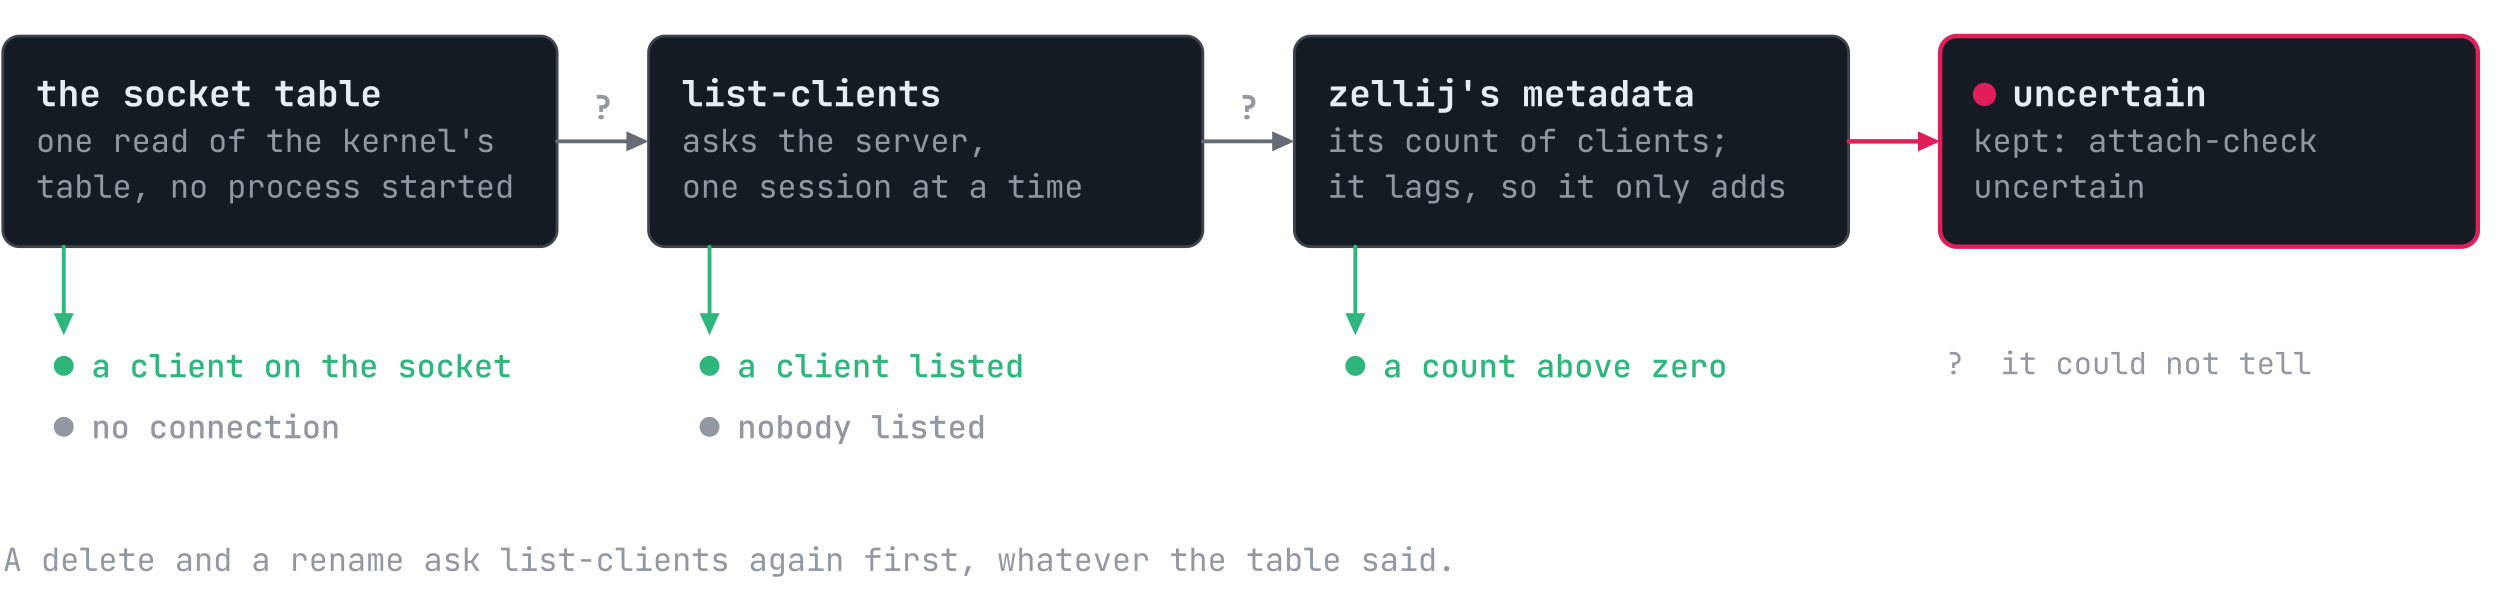
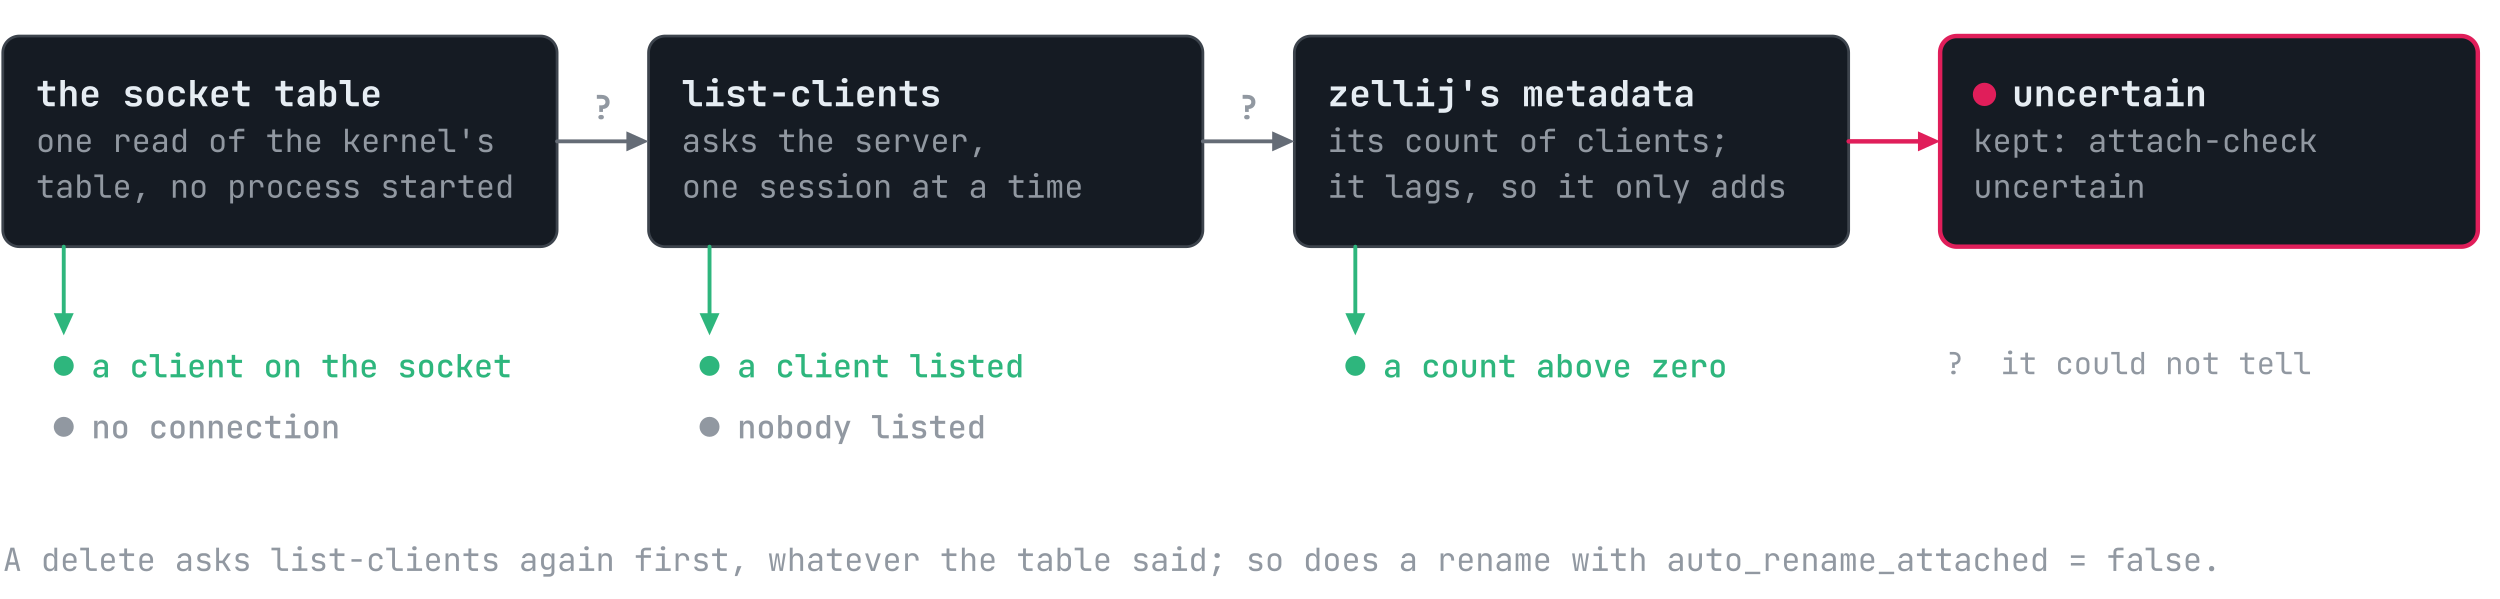
<svg xmlns="http://www.w3.org/2000/svg" viewBox="-1 -1 902 216" width="902" height="216" role="img" aria-label="How a pass tells whether a client is attached. The kernel's socket table answers first: a connection with an open other end means attached, no connection means no client. When the table cannot tell, zellij's list-clients is asked, one session at a time. When that gives no answer, zellij's count in its metadata file can add a client. When nothing can tell, the session is kept as uncertain.">
  <defs>
    <path id="g0" d="M360 0Q281 0 236 -44Q192 -88 192 -165V-437H43V-550H192V-705H318V-550H529V-437H318V-165Q318 -113 369 -113H519V0Z" />
    <path id="g1" d="M77 0V-730H202V-550L199 -445H233L199 -416Q199 -484 238 -522Q278 -560 347 -560Q428 -560 476 -506Q525 -452 525 -361V0H400V-348Q400 -398 374 -425Q348 -452 301 -452Q255 -452 228 -424Q202 -396 202 -344V0Z" />
    <path id="g2" d="M301 10Q231 10 179 -17Q127 -44 98 -92Q70 -141 70 -206V-344Q70 -409 98 -458Q127 -506 179 -533Q231 -560 301 -560Q370 -560 422 -533Q473 -506 502 -458Q530 -409 530 -344V-245H191V-206Q191 -148 219 -118Q247 -89 302 -89Q344 -89 370 -104Q396 -118 403 -146H526Q512 -75 450 -32Q389 10 301 10ZM409 -315V-345Q409 -402 382 -432Q355 -463 301 -463Q247 -463 219 -432Q191 -401 191 -344V-323L418 -325Z" />
    <path id="g3" d="M279 9Q216 9 169 -11Q122 -31 96 -66Q69 -102 67 -150H192Q194 -124 218 -108Q241 -92 279 -92H323Q369 -92 392 -110Q415 -128 415 -159Q415 -188 394 -204Q374 -221 331 -226L263 -236Q169 -249 125 -286Q81 -323 81 -397Q81 -474 133 -516Q185 -559 286 -559H324Q416 -559 471 -518Q526 -477 530 -408H405Q402 -430 380 -444Q359 -458 324 -458H286Q243 -458 224 -442Q204 -427 204 -397Q204 -369 221 -356Q238 -342 276 -336L347 -326Q445 -312 492 -274Q538 -235 538 -160Q538 -80 484 -36Q429 9 323 9Z" />
    <path id="g4" d="M300 9Q230 9 178 -18Q127 -44 98 -92Q70 -141 70 -207V-343Q70 -409 98 -458Q127 -506 178 -532Q230 -559 300 -559Q371 -559 422 -532Q473 -506 502 -458Q530 -409 530 -344V-207Q530 -141 502 -92Q473 -44 422 -18Q371 9 300 9ZM300 -100Q350 -100 378 -128Q405 -155 405 -207V-343Q405 -396 378 -423Q350 -450 300 -450Q251 -450 223 -423Q195 -396 195 -343V-207Q195 -155 223 -128Q251 -100 300 -100Z" />
    <path id="g5" d="M303 10Q233 10 180 -16Q128 -43 99 -92Q70 -140 70 -206V-344Q70 -411 99 -459Q128 -507 180 -534Q233 -560 303 -560Q407 -560 469 -506Q531 -453 534 -361H409Q406 -404 378 -428Q351 -451 303 -451Q253 -451 224 -424Q195 -396 195 -345V-206Q195 -155 224 -127Q253 -99 303 -99Q351 -99 378 -122Q406 -146 409 -189H534Q531 -97 469 -44Q407 10 303 10Z" />
    <path id="g6" d="M80 0V-730H205V-334H292L426 -550H566L400 -284L569 0H426L292 -228H205V0Z" />
    <path id="g7" d="M239 10Q154 10 105 -35Q56 -80 56 -156Q56 -237 110 -281Q164 -325 263 -325H400V-372Q400 -412 374 -434Q348 -457 303 -457Q262 -457 235 -439Q208 -421 203 -390H81Q90 -468 151 -514Q212 -560 307 -560Q408 -560 466 -510Q525 -459 525 -373V0H404V-96H384L404 -123Q404 -62 359 -26Q314 10 239 10ZM280 -84Q333 -84 366 -111Q400 -138 400 -181V-248H265Q227 -248 204 -226Q181 -204 181 -168Q181 -129 208 -106Q234 -84 280 -84Z" />
    <path id="g8" d="M347 10Q279 10 239 -28Q199 -67 199 -134L227 -105H199V0H77V-730H202V-576L198 -445H227L199 -416Q199 -483 239 -522Q279 -560 347 -560Q430 -560 480 -503Q530 -446 530 -349V-200Q530 -104 480 -47Q430 10 347 10ZM303 -98Q351 -98 378 -126Q405 -154 405 -206V-344Q405 -396 378 -424Q351 -452 303 -452Q256 -452 229 -424Q202 -395 202 -344V-206Q202 -155 229 -126Q256 -98 303 -98Z" />
    <path id="g9" d="M384 0Q330 0 290 -22Q249 -44 226 -84Q203 -125 203 -178V-617H27V-730H328V-178Q328 -148 346 -130Q363 -113 393 -113H559V0Z" />
    <path id="g10" d="M300 8Q234 8 186 -17Q138 -42 112 -90Q85 -137 85 -202V-348Q85 -414 112 -461Q138 -508 186 -533Q234 -558 300 -558Q366 -558 414 -533Q462 -508 488 -461Q515 -414 515 -349V-202Q515 -137 488 -90Q462 -42 414 -17Q366 8 300 8ZM300 -72Q359 -72 392 -105Q425 -138 425 -202V-348Q425 -412 392 -445Q359 -478 300 -478Q242 -478 208 -445Q175 -412 175 -348V-202Q175 -138 208 -105Q242 -72 300 -72Z" />
    <path id="g11" d="M92 0V-550H182V-445H201L182 -424Q182 -489 221 -524Q260 -560 329 -560Q412 -560 461 -509Q510 -458 510 -370V0H420V-360Q420 -419 388 -450Q357 -482 303 -482Q247 -482 214 -448Q182 -414 182 -350V0Z" />
    <path id="g12" d="M300 10Q235 10 186 -16Q138 -42 112 -90Q85 -137 85 -200V-350Q85 -414 112 -461Q138 -508 186 -534Q235 -560 300 -560Q365 -560 414 -534Q462 -508 488 -461Q515 -414 515 -350V-253H173V-200Q173 -135 206 -100Q239 -66 300 -66Q352 -66 384 -84Q416 -103 423 -140H513Q504 -71 446 -30Q387 10 300 10ZM427 -313V-350Q427 -415 394 -450Q362 -485 300 -485Q239 -485 206 -450Q173 -415 173 -350V-321H434Z" />
    <path id="g13" d="M111 0V-550H199V-445H220L191 -380Q191 -469 230 -514Q268 -560 344 -560Q431 -560 482 -506Q534 -451 534 -358V-325H444V-350Q444 -415 412 -450Q381 -484 323 -484Q266 -484 234 -449Q201 -414 201 -350V0Z" />
    <path id="g14" d="M252 10Q165 10 115 -34Q65 -79 65 -155Q65 -232 115 -276Q165 -320 250 -320H420V-375Q420 -426 390 -454Q359 -481 303 -481Q254 -481 221 -460Q188 -440 183 -405H93Q102 -476 160 -518Q218 -560 305 -560Q400 -560 455 -511Q510 -462 510 -378V0H422V-105H407L422 -120Q422 -60 376 -25Q329 10 252 10ZM274 -61Q338 -61 379 -93Q420 -125 420 -175V-253H252Q207 -253 181 -228Q155 -203 155 -160Q155 -114 186 -88Q218 -61 274 -61Z" />
    <path id="g15" d="M268 10Q186 10 136 -45Q85 -100 85 -194V-355Q85 -450 135 -505Q185 -560 268 -560Q336 -560 377 -523Q418 -486 418 -424L400 -445H420L418 -570V-730H508V0H418V-105H400L418 -126Q418 -63 377 -26Q336 10 268 10ZM298 -68Q354 -68 386 -103Q418 -138 418 -200V-350Q418 -412 386 -447Q354 -482 298 -482Q241 -482 208 -448Q175 -414 175 -350V-200Q175 -136 208 -102Q241 -68 298 -68Z" />
    <path id="g16" d="M220 0V-413H60V-495H220V-590Q220 -655 261 -692Q302 -730 374 -730H535V-648H374Q343 -648 326 -634Q310 -619 310 -590V-495H535V-413H310V0Z" />
    <path id="g17" d="M360 0Q289 0 250 -38Q210 -76 210 -145V-468H55V-550H210V-705H300V-550H520V-468H300V-145Q300 -82 360 -82H510V0Z" />
    <path id="g18" d="M92 0V-730H182V-550V-445H201L182 -424Q182 -489 221 -524Q260 -560 329 -560Q412 -560 461 -509Q510 -458 510 -370V0H420V-360Q420 -419 388 -452Q357 -484 303 -484Q247 -484 214 -449Q182 -414 182 -350V0Z" />
    <path id="g19" d="M95 0V-730H185V-323H291L451 -550H554L369 -288L557 0H452L292 -245H185V0Z" />
    <path id="g20" d="M375 0Q327 0 291 -19Q255 -38 235 -73Q215 -108 215 -155V-648H30V-730H305V-155Q305 -121 324 -102Q343 -82 375 -82H550V0Z" />
    <path id="g21" d="M258 -430 246 -580V-730H343V-580L332 -430Z" />
    <path id="g22" d="M283 8Q227 8 186 -10Q144 -27 120 -59Q95 -91 90 -135H180Q186 -106 212 -89Q239 -72 283 -72H325Q378 -72 404 -94Q430 -115 430 -151Q430 -186 406 -206Q383 -227 337 -234L263 -246Q182 -260 142 -296Q103 -333 103 -403Q103 -477 150 -518Q197 -558 291 -558H329Q408 -558 456 -521Q504 -484 514 -421H424Q418 -447 394 -462Q370 -478 329 -478H291Q240 -478 216 -459Q193 -440 193 -402Q193 -368 213 -352Q233 -336 276 -329L350 -317Q439 -303 480 -265Q520 -227 520 -155Q520 -79 472 -36Q423 8 325 8Z" />
    <path id="g23" d="M332 10Q264 10 223 -26Q182 -63 182 -126L200 -105H182V0H92V-730H182V-570L180 -445H200L182 -424Q182 -486 224 -523Q265 -560 332 -560Q415 -560 465 -505Q515 -450 515 -355V-194Q515 -100 465 -45Q415 10 332 10ZM302 -68Q359 -68 392 -102Q425 -136 425 -200V-350Q425 -414 392 -448Q359 -482 302 -482Q247 -482 214 -447Q182 -412 182 -350V-200Q182 -138 214 -103Q247 -68 302 -68Z" />
    <path id="g24" d="M165 160 245 -151H375L245 160Z" />
    <path id="g25" d="M92 180V-550H182V-445H200L182 -424Q182 -487 224 -524Q265 -560 333 -560Q416 -560 466 -506Q515 -451 515 -356V-195Q515 -132 492 -86Q470 -40 430 -15Q389 10 333 10Q266 10 224 -27Q182 -64 182 -126L200 -105H180L182 20V180ZM303 -68Q360 -68 392 -102Q425 -136 425 -200V-350Q425 -414 392 -448Q360 -482 303 -482Q248 -482 215 -447Q182 -412 182 -350V-200Q182 -138 215 -103Q248 -68 303 -68Z" />
    <path id="g26" d="M304 10Q238 10 188 -15Q139 -40 112 -88Q85 -135 85 -200V-350Q85 -416 112 -463Q139 -510 188 -535Q238 -560 304 -560Q399 -560 457 -509Q515 -458 518 -370H428Q425 -423 392 -452Q360 -480 304 -480Q245 -480 210 -446Q175 -413 175 -351V-200Q175 -138 210 -104Q245 -70 304 -70Q360 -70 392 -99Q425 -128 428 -180H518Q515 -92 457 -41Q399 10 304 10Z" />
    <path id="g27" d="M76 0V-114H268V-437H101V-550H388V-114H558V0ZM318 -642Q280 -642 258 -662Q236 -681 236 -714Q236 -747 258 -766Q280 -786 318 -786Q356 -786 378 -766Q400 -747 400 -714Q400 -681 378 -662Q356 -642 318 -642Z" />
    <path id="g28" d="M140 -272V-388H460V-272Z" />
    <path id="g29" d="M77 0V-550H199V-445H233L199 -416Q199 -484 238 -522Q278 -560 347 -560Q428 -560 476 -506Q525 -452 525 -361V0H400V-348Q400 -398 374 -425Q348 -452 301 -452Q255 -452 228 -424Q202 -396 202 -344V0Z" />
    <path id="g30" d="M239 0 55 -550H147L269 -180Q280 -147 289 -116Q298 -86 302 -69Q307 -86 316 -116Q325 -147 335 -180L454 -550H545L361 0Z" />
    <path id="g31" d="M85 0V-82H280V-468H110V-550H370V-82H555V0ZM315 -649Q282 -649 263 -666Q244 -683 244 -712Q244 -742 263 -760Q282 -777 315 -777Q348 -777 367 -760Q386 -742 386 -712Q386 -683 367 -666Q348 -649 315 -649Z" />
    <path id="g32" d="M66 0V-550H145V-484H163L149 -460Q149 -506 174 -533Q198 -560 240 -560Q286 -560 311 -526Q336 -492 336 -430L309 -484H351L332 -460Q332 -506 358 -533Q383 -560 425 -560Q477 -560 506 -521Q534 -482 534 -418V0H451V-419Q451 -453 436 -472Q422 -491 394 -491Q367 -491 352 -472Q336 -454 336 -420V0H264V-419Q264 -454 248 -472Q233 -491 205 -491Q177 -491 163 -472Q149 -454 149 -420V0Z" />
    <path id="g33" d="M193 -217 191 -417H270Q320 -417 350 -444Q380 -471 380 -515Q380 -560 350 -586Q320 -613 269 -613H120V-730H263Q337 -730 391 -704Q445 -677 475 -629Q505 -581 505 -515Q505 -454 480 -408Q454 -362 409 -335Q364 -308 304 -307V-217ZM234 5Q203 5 184 -14Q165 -32 165 -61Q165 -90 184 -108Q203 -127 234 -127H264Q295 -127 314 -109Q332 -91 332 -61Q332 -32 313 -14Q294 5 263 5Z" />
    <path id="g34" d="M78 0V-113L365 -440H87V-550H511V-437L221 -110H522V0Z" />
    <path id="g35" d="M82 180V64H229Q279 64 306 37Q333 10 333 -39V-434H112V-550H458V-36Q458 64 398 122Q338 180 236 180ZM391 -642Q353 -642 331 -662Q309 -681 309 -714Q309 -747 331 -766Q353 -786 391 -786Q429 -786 451 -766Q473 -747 473 -714Q473 -681 451 -662Q429 -642 391 -642Z" />
    <path id="g36" d="M247 -430 234 -574V-730H361V-574L349 -430Z" />
    <path id="g37" d="M52 0V-550H154V-476H175L158 -458Q158 -504 184 -532Q210 -560 251 -560Q295 -560 320 -524Q344 -488 344 -427L322 -476H356L343 -458Q343 -504 369 -532Q395 -560 438 -560Q489 -560 519 -522Q549 -484 549 -419V0H439V-414Q439 -441 427 -456Q415 -472 392 -472Q370 -472 358 -457Q345 -442 345 -414V0H255V-414Q255 -442 243 -457Q231 -472 208 -472Q185 -472 174 -457Q162 -442 162 -414V0Z" />
    <path id="g38" d="M253 10Q171 10 120 -47Q70 -104 70 -200V-349Q70 -446 120 -503Q170 -560 253 -560Q321 -560 361 -522Q401 -483 401 -416L373 -445H402L398 -576V-730H523V0H401V-105H373L401 -134Q401 -67 361 -28Q321 10 253 10ZM297 -98Q345 -98 372 -126Q398 -155 398 -206V-344Q398 -395 372 -424Q345 -452 297 -452Q249 -452 222 -424Q195 -396 195 -344V-206Q195 -154 222 -126Q249 -98 297 -98Z" />
    <path id="g39" d="M299 10Q204 10 147 -46Q90 -103 90 -200V-550H180V-200Q180 -138 212 -104Q244 -69 299 -69Q355 -69 388 -104Q420 -138 420 -200V-550H510V-200Q510 -103 452 -46Q394 10 299 10Z" />
    <path id="g40" d="M170 160 250 -151H380L250 160ZM290 -410Q257 -410 236 -431Q215 -452 215 -485Q215 -517 236 -538Q258 -560 290 -560H310Q342 -560 364 -538Q385 -517 385 -485Q385 -452 364 -431Q343 -410 310 -410Z" />
    <path id="g41" d="M161 180V98H336Q378 98 398 79Q417 60 417 20V-50L419 -150H401L418 -165Q418 -105 378 -70Q338 -35 271 -35Q186 -35 137 -90Q88 -146 88 -240V-356Q88 -450 137 -505Q186 -560 271 -560Q338 -560 378 -525Q418 -490 418 -430L401 -445H418V-550H507V20Q507 94 462 137Q416 180 335 180ZM298 -113Q354 -113 386 -148Q418 -183 418 -245V-350Q418 -412 386 -447Q354 -482 298 -482Q241 -482 210 -448Q178 -414 178 -350V-245Q178 -181 210 -147Q241 -113 298 -113Z" />
    <path id="g42" d="M178 180 259 -34 55 -550H155L283 -210Q290 -193 296 -170Q302 -146 306 -130Q310 -146 316 -170Q322 -193 328 -210L448 -550H545L274 180Z" />
    <path id="g43" d="M300 10Q195 10 135 -48Q75 -107 75 -208V-550H200V-209Q200 -156 226 -128Q252 -99 300 -99Q347 -99 374 -128Q400 -156 400 -209V-550H525V-208Q525 -107 464 -48Q403 10 300 10Z" />
    <path id="g44" d="M94 0V-550H212V-445H243L206 -381Q206 -470 246 -515Q286 -560 364 -560Q453 -560 504 -505Q555 -450 555 -353V-313H424V-344Q424 -397 396 -426Q369 -455 321 -455Q272 -455 246 -426Q219 -397 219 -344V0Z" />
    <path id="g45" d="M300 -410Q263 -410 240 -430Q217 -451 217 -485Q217 -519 240 -540Q263 -560 300 -560Q338 -560 360 -540Q383 -519 383 -485Q383 -451 360 -430Q338 -410 300 -410ZM300 10Q263 10 240 -10Q217 -31 217 -65Q217 -99 240 -120Q263 -140 300 -140Q338 -140 360 -120Q383 -99 383 -65Q383 -31 360 -10Q338 10 300 10Z" />
    <path id="g46" d="M140 -290V-370H460V-290Z" />
    <path id="g47" d="M245 10Q159 10 110 -34Q60 -79 60 -156Q60 -234 112 -278Q165 -323 257 -323H410V-374Q410 -419 382 -444Q354 -469 303 -469Q258 -469 228 -450Q198 -430 193 -398H87Q96 -472 156 -516Q215 -560 306 -560Q404 -560 461 -510Q518 -461 518 -376V0H413V-101H395L413 -121Q413 -61 367 -26Q321 10 245 10ZM277 -73Q335 -73 372 -102Q410 -132 410 -178V-250H259Q217 -250 192 -227Q168 -204 168 -164Q168 -122 197 -98Q226 -73 277 -73Z" />
    <path id="g48" d="M304 10Q236 10 184 -16Q133 -41 106 -90Q78 -138 78 -203V-347Q78 -413 106 -461Q133 -509 184 -534Q236 -560 304 -560Q403 -560 463 -508Q523 -456 526 -366H418Q415 -413 385 -439Q355 -465 304 -465Q249 -465 217 -434Q185 -404 185 -348V-203Q185 -147 217 -116Q249 -85 304 -85Q355 -85 385 -111Q415 -137 418 -184H526Q523 -94 463 -42Q403 10 304 10Z" />
    <path id="g49" d="M379 0Q328 0 290 -20Q252 -41 230 -79Q209 -117 209 -167V-632H29V-730H317V-167Q317 -135 335 -116Q353 -98 384 -98H554V0Z" />
    <path id="g50" d="M81 0V-98H274V-452H106V-550H379V-98H556V0ZM316 -645Q281 -645 260 -664Q239 -682 239 -713Q239 -745 260 -764Q281 -782 316 -782Q351 -782 372 -764Q393 -745 393 -713Q393 -682 372 -664Q351 -645 316 -645Z" />
    <path id="g51" d="M300 10Q233 10 182 -16Q132 -43 105 -91Q78 -139 78 -203V-347Q78 -412 105 -460Q132 -507 182 -534Q233 -560 300 -560Q368 -560 418 -534Q468 -507 495 -460Q522 -412 522 -347V-249H182V-203Q182 -142 212 -110Q243 -78 301 -78Q348 -78 377 -94Q406 -111 413 -143H520Q508 -73 448 -32Q388 10 300 10ZM418 -314V-348Q418 -408 388 -441Q358 -474 300 -474Q243 -474 212 -441Q182 -408 182 -347V-322L426 -323Z" />
    <path id="g52" d="M84 0V-550H191V-445H217L191 -420Q191 -486 230 -523Q269 -560 338 -560Q420 -560 469 -508Q518 -455 518 -366V0H410V-354Q410 -408 381 -437Q352 -466 302 -466Q251 -466 222 -436Q192 -405 192 -347V0Z" />
    <path id="g53" d="M360 0Q285 0 243 -41Q201 -82 201 -155V-452H49V-550H201V-705H309V-550H524V-452H309V-155Q309 -98 364 -98H514V0Z" />
    <path id="g54" d="M300 9Q232 9 182 -17Q132 -43 105 -91Q78 -139 78 -204V-346Q78 -412 105 -460Q132 -507 182 -533Q232 -559 300 -559Q368 -559 418 -533Q468 -507 495 -460Q522 -412 522 -346V-204Q522 -139 495 -91Q468 -43 418 -17Q368 9 300 9ZM300 -86Q355 -86 385 -116Q415 -147 415 -204V-346Q415 -404 385 -434Q355 -464 300 -464Q246 -464 216 -434Q185 -404 185 -346V-204Q185 -147 216 -116Q246 -86 300 -86Z" />
    <path id="g55" d="M84 0V-730H192V-550L191 -445H217L191 -420Q191 -486 230 -523Q269 -560 338 -560Q420 -560 469 -508Q518 -455 518 -366V0H410V-354Q410 -408 381 -438Q352 -468 302 -468Q251 -468 222 -436Q192 -405 192 -347V0Z" />
    <path id="g56" d="M281 9Q222 9 178 -10Q133 -29 108 -62Q82 -96 78 -142H186Q190 -115 215 -98Q240 -82 281 -82H324Q373 -82 398 -102Q423 -122 423 -155Q423 -187 400 -206Q378 -224 334 -230L263 -241Q175 -255 134 -292Q92 -328 92 -400Q92 -476 142 -518Q191 -559 288 -559H326Q412 -559 464 -520Q515 -480 522 -414H414Q410 -438 388 -453Q365 -468 326 -468H288Q241 -468 220 -450Q198 -433 198 -399Q198 -369 217 -354Q236 -339 276 -333L349 -321Q442 -308 486 -270Q529 -231 529 -158Q529 -79 478 -35Q426 9 324 9Z" />
    <path id="g57" d="M87 0V-730H195V-329H292L438 -550H560L385 -286L563 0H439L292 -236H195V0Z" />
    <path id="g58" d="M261 10Q178 10 128 -46Q78 -102 78 -197V-352Q78 -448 128 -504Q178 -560 261 -560Q329 -560 369 -522Q409 -485 409 -420L386 -445H411L408 -573V-730H516V0H409V-105H386L409 -130Q409 -65 369 -28Q329 10 261 10ZM298 -84Q349 -84 378 -116Q408 -147 408 -203V-347Q408 -403 378 -434Q349 -466 298 -466Q245 -466 215 -436Q185 -405 185 -347V-203Q185 -145 215 -114Q245 -84 298 -84Z" />
    <path id="g59" d="M339 10Q271 10 231 -28Q191 -65 191 -130L214 -105H191V0H84V-730H192V-573L189 -445H214L191 -420Q191 -485 232 -522Q272 -560 339 -560Q422 -560 472 -504Q522 -448 522 -352V-197Q522 -102 472 -46Q422 10 339 10ZM302 -84Q355 -84 385 -114Q415 -145 415 -203V-347Q415 -405 385 -436Q355 -466 302 -466Q251 -466 222 -434Q192 -403 192 -347V-203Q192 -147 222 -116Q251 -84 302 -84Z" />
    <path id="g60" d="M172 180 251 -32 46 -550H165L280 -240Q287 -220 294 -192Q301 -164 306 -146Q310 -164 317 -192Q324 -220 331 -240L439 -550H554L286 180Z" />
    <path id="g61" d="M299 10Q200 10 141 -48Q82 -105 82 -204V-550H190V-204Q190 -147 219 -116Q248 -84 299 -84Q351 -84 380 -116Q410 -147 410 -204V-550H518V-204Q518 -105 458 -48Q399 10 299 10Z" />
    <path id="g62" d="M229 0 47 -550H157L270 -198Q281 -167 290 -136Q298 -104 302 -86Q307 -104 316 -136Q324 -167 333 -198L444 -550H553L371 0Z" />
    <path id="g63" d="M84 0V-102L381 -454H93V-550H505V-448L204 -96H516V0Z" />
    <path id="g64" d="M102 0V-550H206V-445H232L199 -380Q199 -469 238 -514Q277 -560 354 -560Q442 -560 494 -506Q545 -451 545 -356V-319H434V-347Q434 -406 404 -438Q375 -469 322 -469Q269 -469 240 -437Q210 -405 210 -347V0Z" />
    <path id="g65" d="M211 -205V-385H261Q325 -385 362 -420Q400 -456 400 -515Q400 -574 362 -610Q325 -645 260 -645H135V-730H260Q330 -730 382 -704Q433 -677 462 -629Q490 -581 490 -515Q490 -458 466 -412Q442 -367 400 -340Q357 -313 301 -310V-205ZM240 5Q214 5 197 -12Q180 -29 180 -55Q180 -81 197 -98Q214 -115 240 -115H270Q299 -115 314 -98Q330 -82 330 -56Q330 -30 313 -12Q296 5 270 5Z" />
    <path id="g66" d="M50 0 240 -730H361L550 0H459L411 -194H190L142 0ZM208 -270H392L336 -495Q320 -559 311 -602Q302 -645 300 -658Q298 -645 289 -602Q280 -559 264 -496Z" />
    <path id="g67" d="M123 0 35 -550H115L170 -160Q173 -138 176 -112Q180 -87 182 -70Q184 -87 188 -112Q193 -138 196 -160L257 -550H343L404 -160Q407 -138 412 -112Q416 -87 418 -70Q420 -87 424 -112Q429 -138 432 -160L489 -550H565L473 0H374L315 -380Q311 -408 306 -436Q301 -464 299 -480Q297 -464 293 -436Q289 -408 284 -380L222 0Z" />
-     <path id="g68" d="M300 10Q262 10 240 -12Q217 -34 217 -71Q217 -110 240 -133Q262 -156 300 -156Q338 -156 360 -133Q383 -110 383 -71Q383 -34 360 -12Q338 10 300 10Z" />
+     <path id="g68" d="M60 100V25H540V100Z" />
+     <path id="g69" d="M85 -410V-490H515V-410ZM85 -170V-250H515V-170Z" />
+     <path id="g70" d="M300 10Q262 10 240 -12Q217 -34 217 -71Q217 -110 240 -133Q262 -156 300 -156Q338 -156 360 -133Q383 -110 383 -71Q383 -34 360 -12Q338 10 300 10Z" />
  </defs>
  <rect x="0" y="12" width="200" height="76" rx="6" fill="#151b23" stroke="#3d444d" stroke-width="1" />
  <g transform="scale(0.013)" fill="#e6edf3">
    <use href="#g0" x="923.1" y="2873.1" />
    <use href="#g1" x="1523.1" y="2873.1" />
    <use href="#g2" x="2123.1" y="2873.1" />
    <use href="#g3" x="3323.1" y="2873.1" />
    <use href="#g4" x="3923.1" y="2873.1" />
    <use href="#g5" x="4523.1" y="2873.1" />
    <use href="#g6" x="5123.1" y="2873.1" />
    <use href="#g2" x="5723.1" y="2873.1" />
    <use href="#g0" x="6323.1" y="2873.1" />
    <use href="#g0" x="7523.1" y="2873.1" />
    <use href="#g7" x="8123.1" y="2873.1" />
    <use href="#g8" x="8723.1" y="2873.1" />
    <use href="#g9" x="9323.1" y="2873.1" />
    <use href="#g2" x="9923.1" y="2873.1" />
  </g>
  <g transform="scale(0.0115)" fill="#9198a1">
    <use href="#g10" x="1043.5" y="4682.6" />
    <use href="#g11" x="1643.5" y="4682.6" />
    <use href="#g12" x="2243.5" y="4682.6" />
    <use href="#g13" x="3443.5" y="4682.6" />
    <use href="#g12" x="4043.5" y="4682.6" />
    <use href="#g14" x="4643.5" y="4682.6" />
    <use href="#g15" x="5243.5" y="4682.6" />
    <use href="#g10" x="6443.5" y="4682.6" />
    <use href="#g16" x="7043.5" y="4682.6" />
    <use href="#g17" x="8243.5" y="4682.6" />
    <use href="#g18" x="8843.5" y="4682.6" />
    <use href="#g12" x="9443.5" y="4682.6" />
    <use href="#g19" x="10643.5" y="4682.6" />
    <use href="#g12" x="11243.5" y="4682.6" />
    <use href="#g13" x="11843.5" y="4682.6" />
    <use href="#g11" x="12443.5" y="4682.6" />
    <use href="#g12" x="13043.5" y="4682.6" />
    <use href="#g20" x="13643.5" y="4682.6" />
    <use href="#g21" x="14243.5" y="4682.6" />
    <use href="#g22" x="14843.5" y="4682.6" />
  </g>
  <g transform="scale(0.0115)" fill="#9198a1">
    <use href="#g17" x="1043.5" y="6117.4" />
    <use href="#g14" x="1643.5" y="6117.4" />
    <use href="#g23" x="2243.5" y="6117.4" />
    <use href="#g20" x="2843.5" y="6117.4" />
    <use href="#g12" x="3443.5" y="6117.4" />
    <use href="#g24" x="4043.5" y="6117.4" />
    <use href="#g11" x="5243.5" y="6117.4" />
    <use href="#g10" x="5843.5" y="6117.4" />
    <use href="#g25" x="7043.5" y="6117.4" />
    <use href="#g13" x="7643.5" y="6117.4" />
    <use href="#g10" x="8243.5" y="6117.4" />
    <use href="#g26" x="8843.5" y="6117.4" />
    <use href="#g12" x="9443.5" y="6117.4" />
    <use href="#g22" x="10043.5" y="6117.4" />
    <use href="#g22" x="10643.5" y="6117.4" />
    <use href="#g22" x="11843.5" y="6117.4" />
    <use href="#g17" x="12443.5" y="6117.4" />
    <use href="#g14" x="13043.5" y="6117.4" />
    <use href="#g13" x="13643.5" y="6117.4" />
    <use href="#g17" x="14243.5" y="6117.4" />
    <use href="#g12" x="14843.5" y="6117.4" />
    <use href="#g15" x="15443.5" y="6117.4" />
  </g>
  <rect x="233" y="12" width="200" height="76" rx="6" fill="#151b23" stroke="#3d444d" stroke-width="1" />
  <g transform="scale(0.013)" fill="#e6edf3">
    <use href="#g9" x="18846.2" y="2873.1" />
    <use href="#g27" x="19446.2" y="2873.1" />
    <use href="#g3" x="20046.2" y="2873.1" />
    <use href="#g0" x="20646.2" y="2873.1" />
    <use href="#g28" x="21246.2" y="2873.1" />
    <use href="#g5" x="21846.2" y="2873.1" />
    <use href="#g9" x="22446.2" y="2873.1" />
    <use href="#g27" x="23046.2" y="2873.1" />
    <use href="#g2" x="23646.2" y="2873.1" />
    <use href="#g29" x="24246.2" y="2873.1" />
    <use href="#g0" x="24846.2" y="2873.1" />
    <use href="#g3" x="25446.2" y="2873.1" />
  </g>
  <g transform="scale(0.0115)" fill="#9198a1">
    <use href="#g14" x="21304.3" y="4682.6" />
    <use href="#g22" x="21904.3" y="4682.6" />
    <use href="#g19" x="22504.3" y="4682.6" />
    <use href="#g22" x="23104.3" y="4682.6" />
    <use href="#g17" x="24304.3" y="4682.6" />
    <use href="#g18" x="24904.3" y="4682.6" />
    <use href="#g12" x="25504.3" y="4682.6" />
    <use href="#g22" x="26704.3" y="4682.6" />
    <use href="#g12" x="27304.3" y="4682.6" />
    <use href="#g13" x="27904.3" y="4682.6" />
    <use href="#g30" x="28504.3" y="4682.6" />
    <use href="#g12" x="29104.3" y="4682.6" />
    <use href="#g13" x="29704.3" y="4682.6" />
    <use href="#g24" x="30304.3" y="4682.6" />
  </g>
  <g transform="scale(0.0115)" fill="#9198a1">
    <use href="#g10" x="21304.3" y="6117.4" />
    <use href="#g11" x="21904.3" y="6117.4" />
    <use href="#g12" x="22504.3" y="6117.4" />
    <use href="#g22" x="23704.3" y="6117.4" />
    <use href="#g12" x="24304.3" y="6117.4" />
    <use href="#g22" x="24904.3" y="6117.4" />
    <use href="#g22" x="25504.3" y="6117.4" />
    <use href="#g31" x="26104.3" y="6117.4" />
    <use href="#g10" x="26704.3" y="6117.4" />
    <use href="#g11" x="27304.3" y="6117.4" />
    <use href="#g14" x="28504.3" y="6117.4" />
    <use href="#g17" x="29104.3" y="6117.4" />
    <use href="#g14" x="30304.3" y="6117.4" />
    <use href="#g17" x="31504.3" y="6117.4" />
    <use href="#g31" x="32104.3" y="6117.4" />
    <use href="#g32" x="32704.3" y="6117.4" />
    <use href="#g12" x="33304.3" y="6117.4" />
  </g>
  <path d="M200,50.0 L226.0,50.0" fill="none" stroke="#656c76" stroke-width="1.4" stroke-linejoin="round" stroke-linecap="round" />
  <path d="M233,50.0 L225.0,53.6 L225.0,46.4 Z" fill="#656c76" />
  <g transform="scale(0.012)" fill="#9198a1">
    <use href="#g33" x="17741.7" y="3500.0" />
  </g>
  <rect x="466" y="12" width="200" height="76" rx="6" fill="#151b23" stroke="#3d444d" stroke-width="1" />
  <g transform="scale(0.013)" fill="#e6edf3">
    <use href="#g34" x="36769.2" y="2873.1" />
    <use href="#g2" x="37369.2" y="2873.1" />
    <use href="#g9" x="37969.2" y="2873.1" />
    <use href="#g9" x="38569.2" y="2873.1" />
    <use href="#g27" x="39169.2" y="2873.1" />
    <use href="#g35" x="39769.2" y="2873.1" />
    <use href="#g36" x="40369.2" y="2873.1" />
    <use href="#g3" x="40969.2" y="2873.1" />
    <use href="#g37" x="42169.2" y="2873.1" />
    <use href="#g2" x="42769.2" y="2873.1" />
    <use href="#g0" x="43369.2" y="2873.1" />
    <use href="#g7" x="43969.2" y="2873.1" />
    <use href="#g38" x="44569.2" y="2873.1" />
    <use href="#g7" x="45169.2" y="2873.1" />
    <use href="#g0" x="45769.2" y="2873.1" />
    <use href="#g7" x="46369.2" y="2873.1" />
  </g>
  <g transform="scale(0.0115)" fill="#9198a1">
    <use href="#g31" x="41565.2" y="4682.6" />
    <use href="#g17" x="42165.2" y="4682.6" />
    <use href="#g22" x="42765.2" y="4682.6" />
    <use href="#g26" x="43965.2" y="4682.6" />
    <use href="#g10" x="44565.2" y="4682.6" />
    <use href="#g39" x="45165.2" y="4682.6" />
    <use href="#g11" x="45765.2" y="4682.6" />
    <use href="#g17" x="46365.2" y="4682.6" />
    <use href="#g10" x="47565.2" y="4682.6" />
    <use href="#g16" x="48165.2" y="4682.6" />
    <use href="#g26" x="49365.2" y="4682.6" />
    <use href="#g20" x="49965.2" y="4682.6" />
    <use href="#g31" x="50565.2" y="4682.6" />
    <use href="#g12" x="51165.2" y="4682.6" />
    <use href="#g11" x="51765.2" y="4682.6" />
    <use href="#g17" x="52365.2" y="4682.6" />
    <use href="#g22" x="52965.2" y="4682.6" />
    <use href="#g40" x="53565.2" y="4682.6" />
  </g>
  <g transform="scale(0.0115)" fill="#9198a1">
    <use href="#g31" x="41565.2" y="6117.4" />
    <use href="#g17" x="42165.2" y="6117.4" />
    <use href="#g20" x="43365.2" y="6117.4" />
    <use href="#g14" x="43965.2" y="6117.4" />
    <use href="#g41" x="44565.2" y="6117.4" />
    <use href="#g22" x="45165.2" y="6117.4" />
    <use href="#g24" x="45765.2" y="6117.4" />
    <use href="#g22" x="46965.2" y="6117.4" />
    <use href="#g10" x="47565.2" y="6117.4" />
    <use href="#g31" x="48765.2" y="6117.4" />
    <use href="#g17" x="49365.2" y="6117.4" />
    <use href="#g10" x="50565.2" y="6117.4" />
    <use href="#g11" x="51165.2" y="6117.4" />
    <use href="#g20" x="51765.2" y="6117.4" />
    <use href="#g42" x="52365.2" y="6117.4" />
    <use href="#g14" x="53565.2" y="6117.4" />
    <use href="#g15" x="54165.2" y="6117.4" />
    <use href="#g15" x="54765.2" y="6117.4" />
    <use href="#g22" x="55365.2" y="6117.4" />
  </g>
  <path d="M433,50.0 L459.0,50.0" fill="none" stroke="#656c76" stroke-width="1.4" stroke-linejoin="round" stroke-linecap="round" />
  <path d="M466,50.0 L458.0,53.6 L458.0,46.4 Z" fill="#656c76" />
  <g transform="scale(0.012)" fill="#9198a1">
    <use href="#g33" x="37158.3" y="3500.0" />
  </g>
  <rect x="699" y="12" width="194" height="76" rx="6" fill="#151b23" stroke="#E01E5A" stroke-width="1.6" />
  <circle cx="715" cy="33.06" r="4.2" fill="#E01E5A" />
  <g transform="scale(0.013)" fill="#e6edf3">
    <use href="#g43" x="55769.2" y="2873.1" />
    <use href="#g29" x="56369.2" y="2873.1" />
    <use href="#g5" x="56969.2" y="2873.1" />
    <use href="#g2" x="57569.2" y="2873.1" />
    <use href="#g44" x="58169.2" y="2873.1" />
    <use href="#g0" x="58769.2" y="2873.1" />
    <use href="#g7" x="59369.2" y="2873.1" />
    <use href="#g27" x="59969.2" y="2873.1" />
    <use href="#g29" x="60569.2" y="2873.1" />
  </g>
  <g transform="scale(0.0115)" fill="#9198a1">
    <use href="#g19" x="61826.1" y="4682.6" />
    <use href="#g12" x="62426.1" y="4682.6" />
    <use href="#g25" x="63026.1" y="4682.6" />
    <use href="#g17" x="63626.1" y="4682.6" />
    <use href="#g45" x="64226.1" y="4682.6" />
    <use href="#g14" x="65426.1" y="4682.6" />
    <use href="#g17" x="66026.1" y="4682.6" />
    <use href="#g17" x="66626.1" y="4682.6" />
    <use href="#g14" x="67226.1" y="4682.6" />
    <use href="#g26" x="67826.1" y="4682.6" />
    <use href="#g18" x="68426.1" y="4682.6" />
    <use href="#g46" x="69026.1" y="4682.6" />
    <use href="#g26" x="69626.1" y="4682.6" />
    <use href="#g18" x="70226.1" y="4682.6" />
    <use href="#g12" x="70826.1" y="4682.6" />
    <use href="#g26" x="71426.1" y="4682.6" />
    <use href="#g19" x="72026.1" y="4682.6" />
  </g>
  <g transform="scale(0.0115)" fill="#9198a1">
    <use href="#g39" x="61826.1" y="6117.4" />
    <use href="#g11" x="62426.1" y="6117.4" />
    <use href="#g26" x="63026.1" y="6117.4" />
    <use href="#g12" x="63626.1" y="6117.4" />
    <use href="#g13" x="64226.1" y="6117.4" />
    <use href="#g17" x="64826.1" y="6117.4" />
    <use href="#g14" x="65426.1" y="6117.4" />
    <use href="#g31" x="66026.1" y="6117.4" />
    <use href="#g11" x="66626.1" y="6117.4" />
  </g>
  <path d="M666,50.0 L692.0,50.0" fill="none" stroke="#E01E5A" stroke-width="1.6" stroke-linejoin="round" stroke-linecap="round" />
  <path d="M699,50.0 L691.0,53.6 L691.0,46.4 Z" fill="#E01E5A" />
  <path d="M22,88 L22.0,113.0" fill="none" stroke="#2EB67D" stroke-width="1.4" stroke-linejoin="round" stroke-linecap="round" />
  <path d="M22,120 L18.4,112.0 L25.6,112.0 Z" fill="#2EB67D" />
  <circle cx="22" cy="131.0" r="3.6" fill="#2EB67D" />
  <g transform="scale(0.0115)" fill="#2EB67D">
    <use href="#g47" x="2782.6" y="11751.3" />
    <use href="#g48" x="3982.6" y="11751.3" />
    <use href="#g49" x="4582.6" y="11751.3" />
    <use href="#g50" x="5182.6" y="11751.3" />
    <use href="#g51" x="5782.6" y="11751.3" />
    <use href="#g52" x="6382.6" y="11751.3" />
    <use href="#g53" x="6982.6" y="11751.3" />
    <use href="#g54" x="8182.6" y="11751.3" />
    <use href="#g52" x="8782.6" y="11751.3" />
    <use href="#g53" x="9982.6" y="11751.3" />
    <use href="#g55" x="10582.6" y="11751.3" />
    <use href="#g51" x="11182.6" y="11751.3" />
    <use href="#g56" x="12382.6" y="11751.3" />
    <use href="#g54" x="12982.6" y="11751.3" />
    <use href="#g48" x="13582.6" y="11751.3" />
    <use href="#g57" x="14182.6" y="11751.3" />
    <use href="#g51" x="14782.6" y="11751.3" />
    <use href="#g53" x="15382.6" y="11751.3" />
  </g>
  <circle cx="22" cy="153.0" r="3.6" fill="#9198A1" />
  <g transform="scale(0.0115)" fill="#9198A1">
    <use href="#g52" x="2782.6" y="13664.3" />
    <use href="#g54" x="3382.6" y="13664.3" />
    <use href="#g48" x="4582.6" y="13664.3" />
    <use href="#g54" x="5182.6" y="13664.3" />
    <use href="#g52" x="5782.6" y="13664.3" />
    <use href="#g52" x="6382.6" y="13664.3" />
    <use href="#g51" x="6982.6" y="13664.3" />
    <use href="#g48" x="7582.6" y="13664.3" />
    <use href="#g53" x="8182.6" y="13664.3" />
    <use href="#g50" x="8782.6" y="13664.3" />
    <use href="#g54" x="9382.6" y="13664.3" />
    <use href="#g52" x="9982.6" y="13664.3" />
  </g>
  <path d="M255,88 L255.0,113.0" fill="none" stroke="#2EB67D" stroke-width="1.4" stroke-linejoin="round" stroke-linecap="round" />
  <path d="M255,120 L251.4,112.0 L258.6,112.0 Z" fill="#2EB67D" />
  <circle cx="255" cy="131.0" r="3.6" fill="#2EB67D" />
  <g transform="scale(0.0115)" fill="#2EB67D">
    <use href="#g47" x="23043.5" y="11751.3" />
    <use href="#g48" x="24243.5" y="11751.3" />
    <use href="#g49" x="24843.5" y="11751.3" />
    <use href="#g50" x="25443.5" y="11751.3" />
    <use href="#g51" x="26043.5" y="11751.3" />
    <use href="#g52" x="26643.5" y="11751.3" />
    <use href="#g53" x="27243.5" y="11751.3" />
    <use href="#g49" x="28443.5" y="11751.3" />
    <use href="#g50" x="29043.5" y="11751.3" />
    <use href="#g56" x="29643.5" y="11751.3" />
    <use href="#g53" x="30243.5" y="11751.3" />
    <use href="#g51" x="30843.5" y="11751.3" />
    <use href="#g58" x="31443.5" y="11751.3" />
  </g>
  <circle cx="255" cy="153.0" r="3.6" fill="#9198A1" />
  <g transform="scale(0.0115)" fill="#9198A1">
    <use href="#g52" x="23043.5" y="13664.3" />
    <use href="#g54" x="23643.5" y="13664.3" />
    <use href="#g59" x="24243.5" y="13664.3" />
    <use href="#g54" x="24843.5" y="13664.3" />
    <use href="#g58" x="25443.5" y="13664.3" />
    <use href="#g60" x="26043.5" y="13664.3" />
    <use href="#g49" x="27243.5" y="13664.3" />
    <use href="#g50" x="27843.5" y="13664.3" />
    <use href="#g56" x="28443.5" y="13664.3" />
    <use href="#g53" x="29043.5" y="13664.3" />
    <use href="#g51" x="29643.5" y="13664.3" />
    <use href="#g58" x="30243.5" y="13664.3" />
  </g>
  <path d="M488,88 L488.0,113.0" fill="none" stroke="#2EB67D" stroke-width="1.4" stroke-linejoin="round" stroke-linecap="round" />
  <path d="M488,120 L484.4,112.0 L491.6,112.0 Z" fill="#2EB67D" />
  <circle cx="488" cy="131.0" r="3.6" fill="#2EB67D" />
  <g transform="scale(0.0115)" fill="#2EB67D">
    <use href="#g47" x="43304.3" y="11751.3" />
    <use href="#g48" x="44504.3" y="11751.3" />
    <use href="#g54" x="45104.3" y="11751.3" />
    <use href="#g61" x="45704.3" y="11751.3" />
    <use href="#g52" x="46304.3" y="11751.3" />
    <use href="#g53" x="46904.3" y="11751.3" />
    <use href="#g47" x="48104.3" y="11751.3" />
    <use href="#g59" x="48704.3" y="11751.3" />
    <use href="#g54" x="49304.3" y="11751.3" />
    <use href="#g62" x="49904.3" y="11751.3" />
    <use href="#g51" x="50504.3" y="11751.3" />
    <use href="#g63" x="51704.3" y="11751.3" />
    <use href="#g51" x="52304.3" y="11751.3" />
    <use href="#g64" x="52904.3" y="11751.3" />
    <use href="#g54" x="53504.3" y="11751.3" />
  </g>
  <g transform="scale(0.011)" fill="#9198a1">
    <use href="#g65" x="63727.3" y="12181.8" />
    <use href="#g31" x="65527.3" y="12181.8" />
    <use href="#g17" x="66127.3" y="12181.8" />
    <use href="#g26" x="67327.3" y="12181.8" />
    <use href="#g10" x="67927.3" y="12181.8" />
    <use href="#g39" x="68527.3" y="12181.8" />
    <use href="#g20" x="69127.3" y="12181.8" />
    <use href="#g15" x="69727.3" y="12181.8" />
    <use href="#g11" x="70927.3" y="12181.8" />
    <use href="#g10" x="71527.3" y="12181.8" />
    <use href="#g17" x="72127.3" y="12181.8" />
    <use href="#g17" x="73327.3" y="12181.8" />
    <use href="#g12" x="73927.3" y="12181.8" />
    <use href="#g20" x="74527.3" y="12181.8" />
    <use href="#g20" x="75127.3" y="12181.8" />
  </g>
  <g transform="scale(0.0115)" fill="#9198a1">
    <use href="#g66" x="0.0" y="17826.1" />
    <use href="#g15" x="1200.0" y="17826.1" />
    <use href="#g12" x="1800.0" y="17826.1" />
    <use href="#g20" x="2400.0" y="17826.1" />
    <use href="#g12" x="3000.0" y="17826.1" />
    <use href="#g17" x="3600.0" y="17826.1" />
    <use href="#g12" x="4200.0" y="17826.1" />
    <use href="#g14" x="5400.0" y="17826.1" />
-     <use href="#g11" x="6000.0" y="17826.1" />
-     <use href="#g15" x="6600.0" y="17826.1" />
-     <use href="#g14" x="7800.0" y="17826.1" />
-     <use href="#g13" x="9000.0" y="17826.1" />
-     <use href="#g12" x="9600.0" y="17826.1" />
-     <use href="#g11" x="10200.0" y="17826.1" />
-     <use href="#g14" x="10800.0" y="17826.1" />
-     <use href="#g32" x="11400.0" y="17826.1" />
-     <use href="#g12" x="12000.0" y="17826.1" />
-     <use href="#g14" x="13200.0" y="17826.1" />
-     <use href="#g22" x="13800.0" y="17826.1" />
-     <use href="#g19" x="14400.0" y="17826.1" />
-     <use href="#g20" x="15600.0" y="17826.1" />
-     <use href="#g31" x="16200.0" y="17826.1" />
-     <use href="#g22" x="16800.0" y="17826.1" />
-     <use href="#g17" x="17400.0" y="17826.1" />
-     <use href="#g46" x="18000.0" y="17826.1" />
-     <use href="#g26" x="18600.0" y="17826.1" />
-     <use href="#g20" x="19200.0" y="17826.1" />
-     <use href="#g31" x="19800.0" y="17826.1" />
-     <use href="#g12" x="20400.0" y="17826.1" />
-     <use href="#g11" x="21000.0" y="17826.1" />
-     <use href="#g17" x="21600.0" y="17826.1" />
-     <use href="#g22" x="22200.0" y="17826.1" />
-     <use href="#g14" x="23400.0" y="17826.1" />
-     <use href="#g41" x="24000.0" y="17826.1" />
-     <use href="#g14" x="24600.0" y="17826.1" />
-     <use href="#g31" x="25200.0" y="17826.1" />
-     <use href="#g11" x="25800.0" y="17826.1" />
-     <use href="#g16" x="27000.0" y="17826.1" />
-     <use href="#g31" x="27600.0" y="17826.1" />
+     <use href="#g22" x="6000.0" y="17826.1" />
+     <use href="#g19" x="6600.0" y="17826.1" />
+     <use href="#g22" x="7200.0" y="17826.1" />
+     <use href="#g20" x="8400.0" y="17826.1" />
+     <use href="#g31" x="9000.0" y="17826.1" />
+     <use href="#g22" x="9600.0" y="17826.1" />
+     <use href="#g17" x="10200.0" y="17826.1" />
+     <use href="#g46" x="10800.0" y="17826.1" />
+     <use href="#g26" x="11400.0" y="17826.1" />
+     <use href="#g20" x="12000.0" y="17826.1" />
+     <use href="#g31" x="12600.0" y="17826.1" />
+     <use href="#g12" x="13200.0" y="17826.1" />
+     <use href="#g11" x="13800.0" y="17826.1" />
+     <use href="#g17" x="14400.0" y="17826.1" />
+     <use href="#g22" x="15000.0" y="17826.1" />
+     <use href="#g14" x="16200.0" y="17826.1" />
+     <use href="#g41" x="16800.0" y="17826.1" />
+     <use href="#g14" x="17400.0" y="17826.1" />
+     <use href="#g31" x="18000.0" y="17826.1" />
+     <use href="#g11" x="18600.0" y="17826.1" />
+     <use href="#g16" x="19800.0" y="17826.1" />
+     <use href="#g31" x="20400.0" y="17826.1" />
+     <use href="#g13" x="21000.0" y="17826.1" />
+     <use href="#g22" x="21600.0" y="17826.1" />
+     <use href="#g17" x="22200.0" y="17826.1" />
+     <use href="#g24" x="22800.0" y="17826.1" />
+     <use href="#g67" x="24000.0" y="17826.1" />
+     <use href="#g18" x="24600.0" y="17826.1" />
+     <use href="#g14" x="25200.0" y="17826.1" />
+     <use href="#g17" x="25800.0" y="17826.1" />
+     <use href="#g12" x="26400.0" y="17826.1" />
+     <use href="#g30" x="27000.0" y="17826.1" />
+     <use href="#g12" x="27600.0" y="17826.1" />
    <use href="#g13" x="28200.0" y="17826.1" />
-     <use href="#g22" x="28800.0" y="17826.1" />
    <use href="#g17" x="29400.0" y="17826.1" />
-     <use href="#g24" x="30000.0" y="17826.1" />
-     <use href="#g67" x="31200.0" y="17826.1" />
-     <use href="#g18" x="31800.0" y="17826.1" />
+     <use href="#g18" x="30000.0" y="17826.1" />
+     <use href="#g12" x="30600.0" y="17826.1" />
+     <use href="#g17" x="31800.0" y="17826.1" />
    <use href="#g14" x="32400.0" y="17826.1" />
-     <use href="#g17" x="33000.0" y="17826.1" />
-     <use href="#g12" x="33600.0" y="17826.1" />
-     <use href="#g30" x="34200.0" y="17826.1" />
-     <use href="#g12" x="34800.0" y="17826.1" />
-     <use href="#g13" x="35400.0" y="17826.1" />
-     <use href="#g17" x="36600.0" y="17826.1" />
-     <use href="#g18" x="37200.0" y="17826.1" />
-     <use href="#g12" x="37800.0" y="17826.1" />
-     <use href="#g17" x="39000.0" y="17826.1" />
-     <use href="#g14" x="39600.0" y="17826.1" />
-     <use href="#g23" x="40200.0" y="17826.1" />
-     <use href="#g20" x="40800.0" y="17826.1" />
-     <use href="#g12" x="41400.0" y="17826.1" />
+     <use href="#g23" x="33000.0" y="17826.1" />
+     <use href="#g20" x="33600.0" y="17826.1" />
+     <use href="#g12" x="34200.0" y="17826.1" />
+     <use href="#g22" x="35400.0" y="17826.1" />
+     <use href="#g14" x="36000.0" y="17826.1" />
+     <use href="#g31" x="36600.0" y="17826.1" />
+     <use href="#g15" x="37200.0" y="17826.1" />
+     <use href="#g40" x="37800.0" y="17826.1" />
+     <use href="#g22" x="39000.0" y="17826.1" />
+     <use href="#g10" x="39600.0" y="17826.1" />
+     <use href="#g15" x="40800.0" y="17826.1" />
+     <use href="#g10" x="41400.0" y="17826.1" />
+     <use href="#g12" x="42000.0" y="17826.1" />
    <use href="#g22" x="42600.0" y="17826.1" />
-     <use href="#g14" x="43200.0" y="17826.1" />
-     <use href="#g31" x="43800.0" y="17826.1" />
-     <use href="#g15" x="44400.0" y="17826.1" />
-     <use href="#g68" x="45000.0" y="17826.1" />
+     <use href="#g14" x="43800.0" y="17826.1" />
+     <use href="#g13" x="45000.0" y="17826.1" />
+     <use href="#g12" x="45600.0" y="17826.1" />
+     <use href="#g11" x="46200.0" y="17826.1" />
+     <use href="#g14" x="46800.0" y="17826.1" />
+     <use href="#g32" x="47400.0" y="17826.1" />
+     <use href="#g12" x="48000.0" y="17826.1" />
+     <use href="#g67" x="49200.0" y="17826.1" />
+     <use href="#g31" x="49800.0" y="17826.1" />
+     <use href="#g17" x="50400.0" y="17826.1" />
+     <use href="#g18" x="51000.0" y="17826.1" />
+     <use href="#g14" x="52200.0" y="17826.1" />
+     <use href="#g39" x="52800.0" y="17826.1" />
+     <use href="#g17" x="53400.0" y="17826.1" />
+     <use href="#g10" x="54000.0" y="17826.1" />
+     <use href="#g68" x="54600.0" y="17826.1" />
+     <use href="#g13" x="55200.0" y="17826.1" />
+     <use href="#g12" x="55800.0" y="17826.1" />
+     <use href="#g11" x="56400.0" y="17826.1" />
+     <use href="#g14" x="57000.0" y="17826.1" />
+     <use href="#g32" x="57600.0" y="17826.1" />
+     <use href="#g12" x="58200.0" y="17826.1" />
+     <use href="#g68" x="58800.0" y="17826.1" />
+     <use href="#g14" x="59400.0" y="17826.1" />
+     <use href="#g17" x="60000.0" y="17826.1" />
+     <use href="#g17" x="60600.0" y="17826.1" />
+     <use href="#g14" x="61200.0" y="17826.1" />
+     <use href="#g26" x="61800.0" y="17826.1" />
+     <use href="#g18" x="62400.0" y="17826.1" />
+     <use href="#g12" x="63000.0" y="17826.1" />
+     <use href="#g15" x="63600.0" y="17826.1" />
+     <use href="#g69" x="64800.0" y="17826.1" />
+     <use href="#g16" x="66000.0" y="17826.1" />
+     <use href="#g14" x="66600.0" y="17826.1" />
+     <use href="#g20" x="67200.0" y="17826.1" />
+     <use href="#g22" x="67800.0" y="17826.1" />
+     <use href="#g12" x="68400.0" y="17826.1" />
+     <use href="#g70" x="69000.0" y="17826.1" />
  </g>
</svg>
